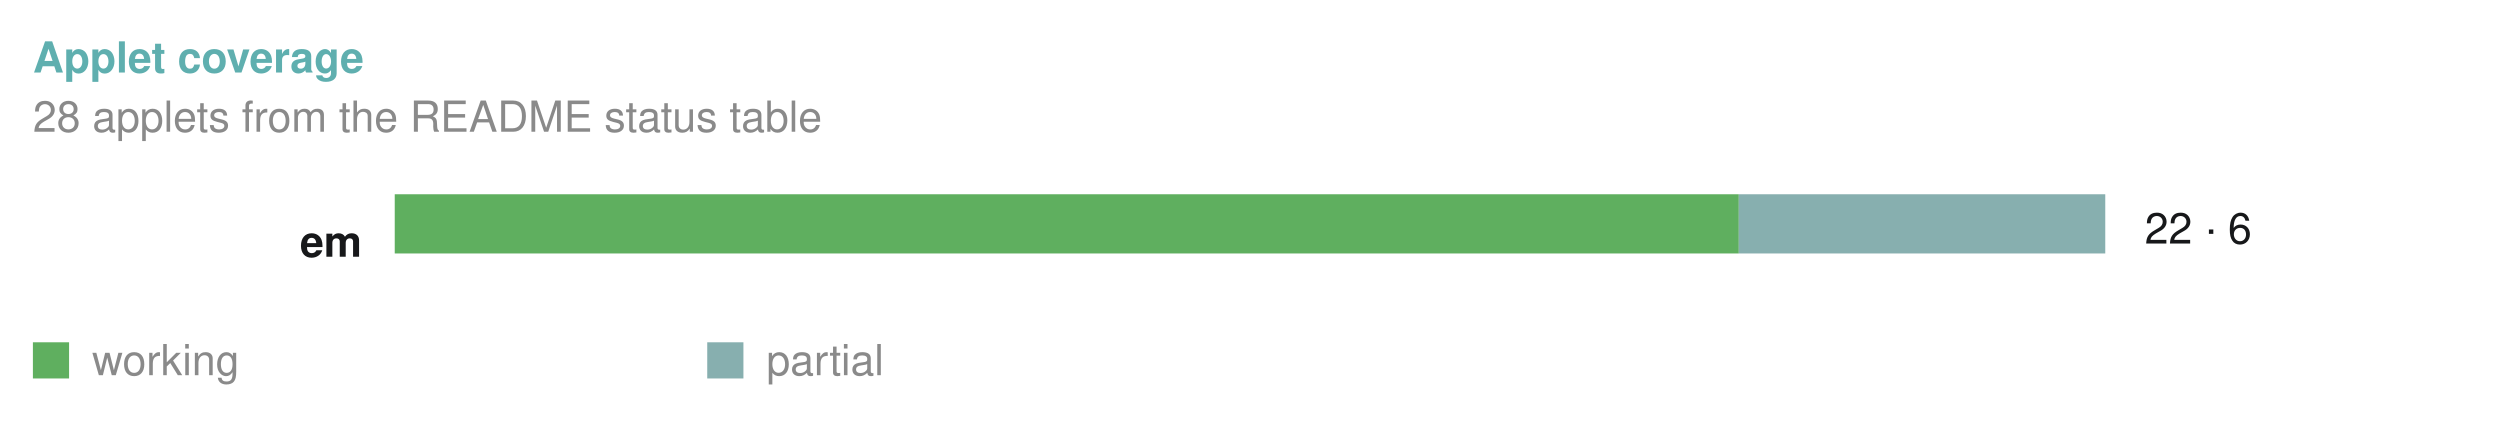
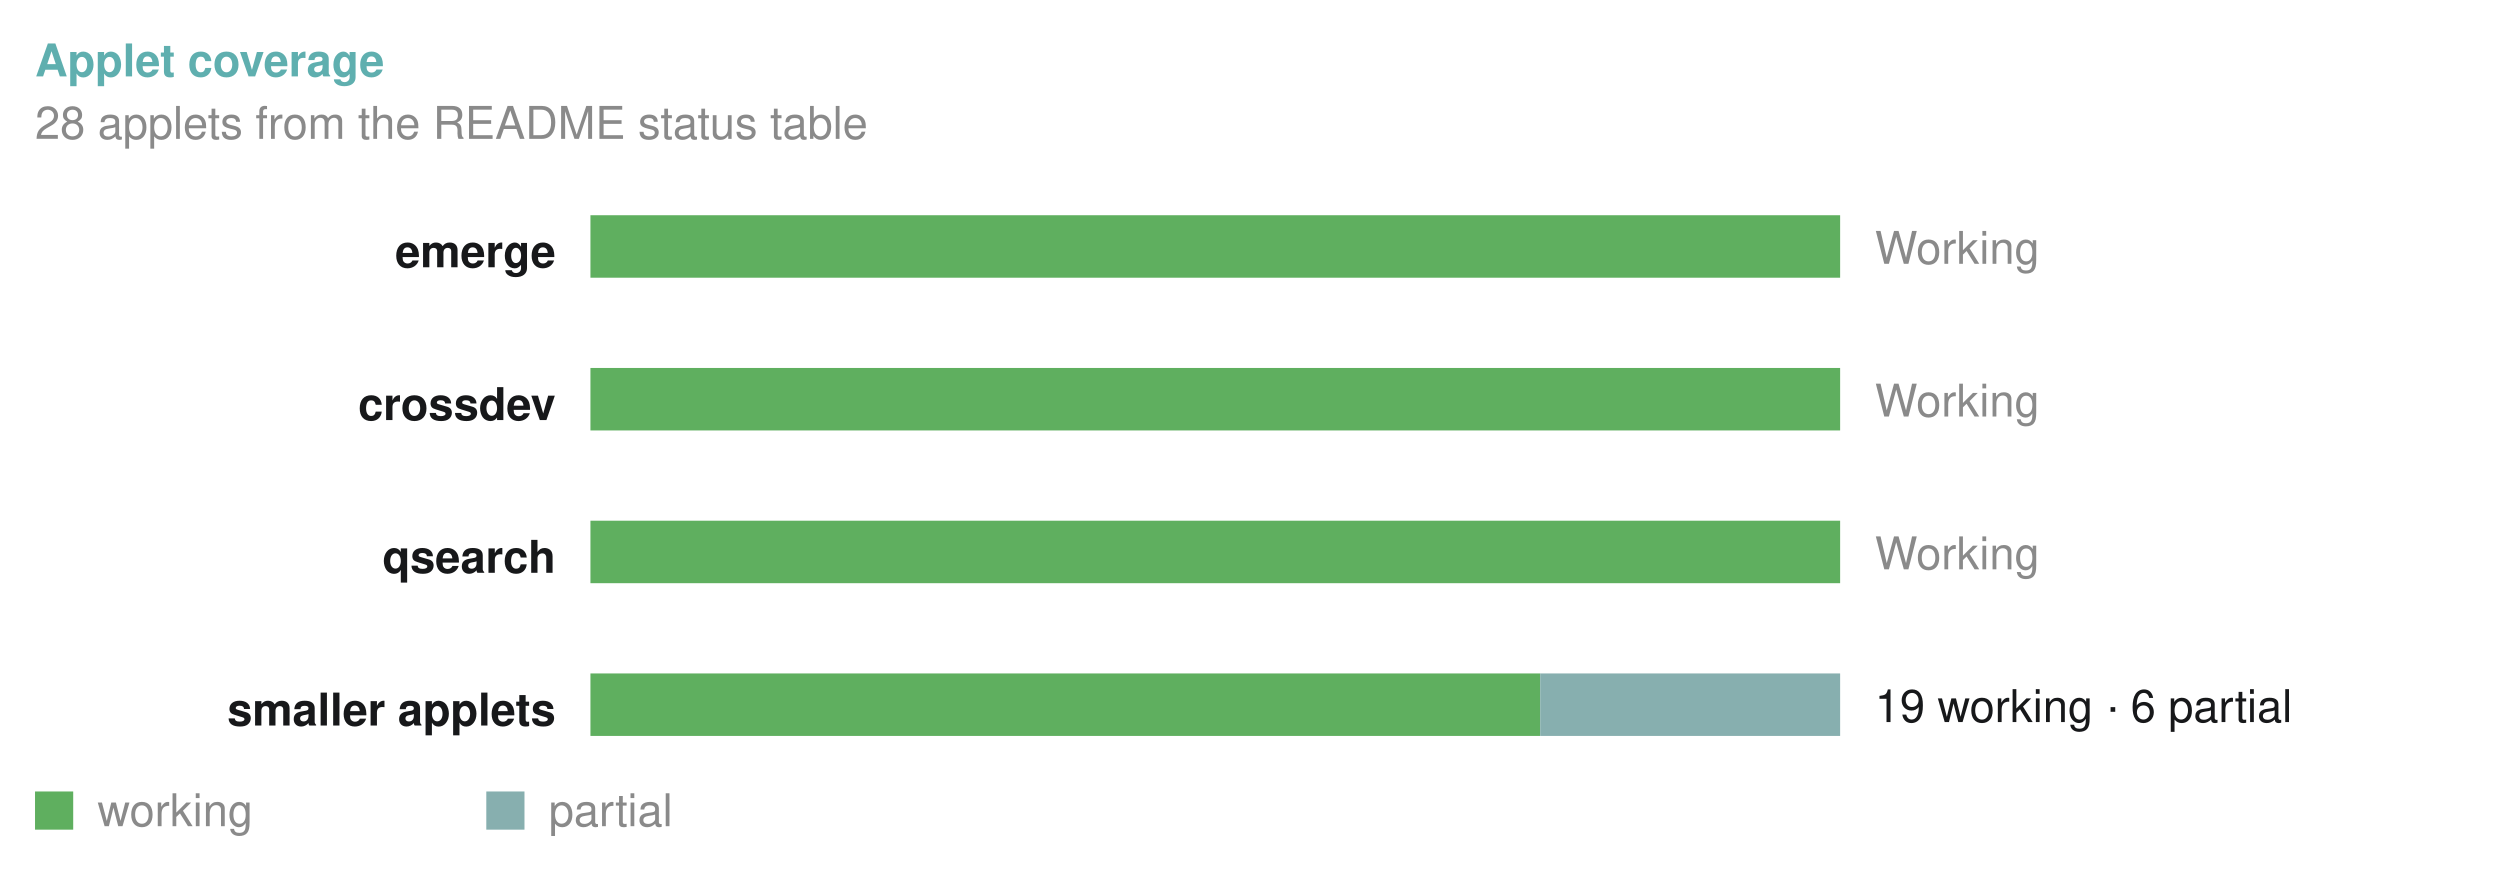
- <svg xmlns="http://www.w3.org/2000/svg" width="1024" height="178" viewBox="0 0 760 132" role="img" aria-label="Applet coverage: 28 applets, 22 working, 6 partial.">
-   <rect width="760" height="132" fill="none" />
+ <svg xmlns="http://www.w3.org/2000/svg" width="1024" height="364" viewBox="0 0 720 256" role="img" aria-label="Applet coverage: 28 applets, 22 working, 6 partial.">
+   <rect width="720" height="256" fill="none" />
  <text x="10.0" y="22" font-family="ui-sans-serif,system-ui,Segoe UI,Helvetica,Arial,sans-serif" font-size="13" fill="#5fafaf" text-anchor="start" font-weight="600">Applet coverage</text>
  <text x="10.0" y="40" font-family="ui-sans-serif,system-ui,Segoe UI,Helvetica,Arial,sans-serif" font-size="13" fill="#8a8a8a" text-anchor="start">28 applets from the README status table</text>
-   <text x="110.0" y="78" font-family="ui-sans-serif,system-ui,Segoe UI,Helvetica,Arial,sans-serif" font-size="13" fill="#17181a" text-anchor="end" font-weight="600">em</text>
-   <rect x="120.0" y="59" width="408.6" height="18" fill="#5faf5f" />
-   <rect x="528.6" y="59" width="111.4" height="18" fill="#87afaf" />
-   <text x="652.0" y="74" font-family="ui-sans-serif,system-ui,Segoe UI,Helvetica,Arial,sans-serif" font-size="13" fill="#17181a" text-anchor="start">22 · 6</text>
-   <rect x="10" y="104" width="11" height="11" fill="#5faf5f" />
-   <text x="28.0" y="114" font-family="ui-sans-serif,system-ui,Segoe UI,Helvetica,Arial,sans-serif" font-size="13" fill="#8a8a8a" text-anchor="start">working</text>
-   <rect x="215" y="104" width="11" height="11" fill="#87afaf" />
-   <text x="233.0" y="114" font-family="ui-sans-serif,system-ui,Segoe UI,Helvetica,Arial,sans-serif" font-size="13" fill="#8a8a8a" text-anchor="start">partial</text>
+   <text x="160.0" y="77" font-family="ui-sans-serif,system-ui,Segoe UI,Helvetica,Arial,sans-serif" font-size="13" fill="#17181a" text-anchor="end" font-weight="600">emerge</text>
+   <rect x="170" y="62" width="360" height="18" fill="#5faf5f" />
+   <text x="540.0" y="76" font-family="ui-sans-serif,system-ui,Segoe UI,Helvetica,Arial,sans-serif" font-size="13" fill="#8a8a8a" text-anchor="start">Working</text>
+   <text x="160.0" y="121" font-family="ui-sans-serif,system-ui,Segoe UI,Helvetica,Arial,sans-serif" font-size="13" fill="#17181a" text-anchor="end" font-weight="600">crossdev</text>
+   <rect x="170" y="106" width="360" height="18" fill="#5faf5f" />
+   <text x="540.0" y="120" font-family="ui-sans-serif,system-ui,Segoe UI,Helvetica,Arial,sans-serif" font-size="13" fill="#8a8a8a" text-anchor="start">Working</text>
+   <text x="160.0" y="165" font-family="ui-sans-serif,system-ui,Segoe UI,Helvetica,Arial,sans-serif" font-size="13" fill="#17181a" text-anchor="end" font-weight="600">qsearch</text>
+   <rect x="170" y="150" width="360" height="18" fill="#5faf5f" />
+   <text x="540.0" y="164" font-family="ui-sans-serif,system-ui,Segoe UI,Helvetica,Arial,sans-serif" font-size="13" fill="#8a8a8a" text-anchor="start">Working</text>
+   <text x="160.0" y="209" font-family="ui-sans-serif,system-ui,Segoe UI,Helvetica,Arial,sans-serif" font-size="13" fill="#17181a" text-anchor="end" font-weight="600">smaller applets</text>
+   <rect x="170.0" y="194" width="273.6" height="18" fill="#5faf5f" />
+   <rect x="443.6" y="194" width="86.4" height="18" fill="#87afaf" />
+   <text x="540.0" y="208" font-family="ui-sans-serif,system-ui,Segoe UI,Helvetica,Arial,sans-serif" font-size="13" fill="#17181a" text-anchor="start">19 working · 6 partial</text>
+   <rect x="10" y="228" width="11" height="11" fill="#5faf5f" />
+   <text x="28.0" y="238" font-family="ui-sans-serif,system-ui,Segoe UI,Helvetica,Arial,sans-serif" font-size="13" fill="#8a8a8a" text-anchor="start">working</text>
+   <rect x="140" y="228" width="11" height="11" fill="#87afaf" />
+   <text x="158.0" y="238" font-family="ui-sans-serif,system-ui,Segoe UI,Helvetica,Arial,sans-serif" font-size="13" fill="#8a8a8a" text-anchor="start">partial</text>
</svg>
